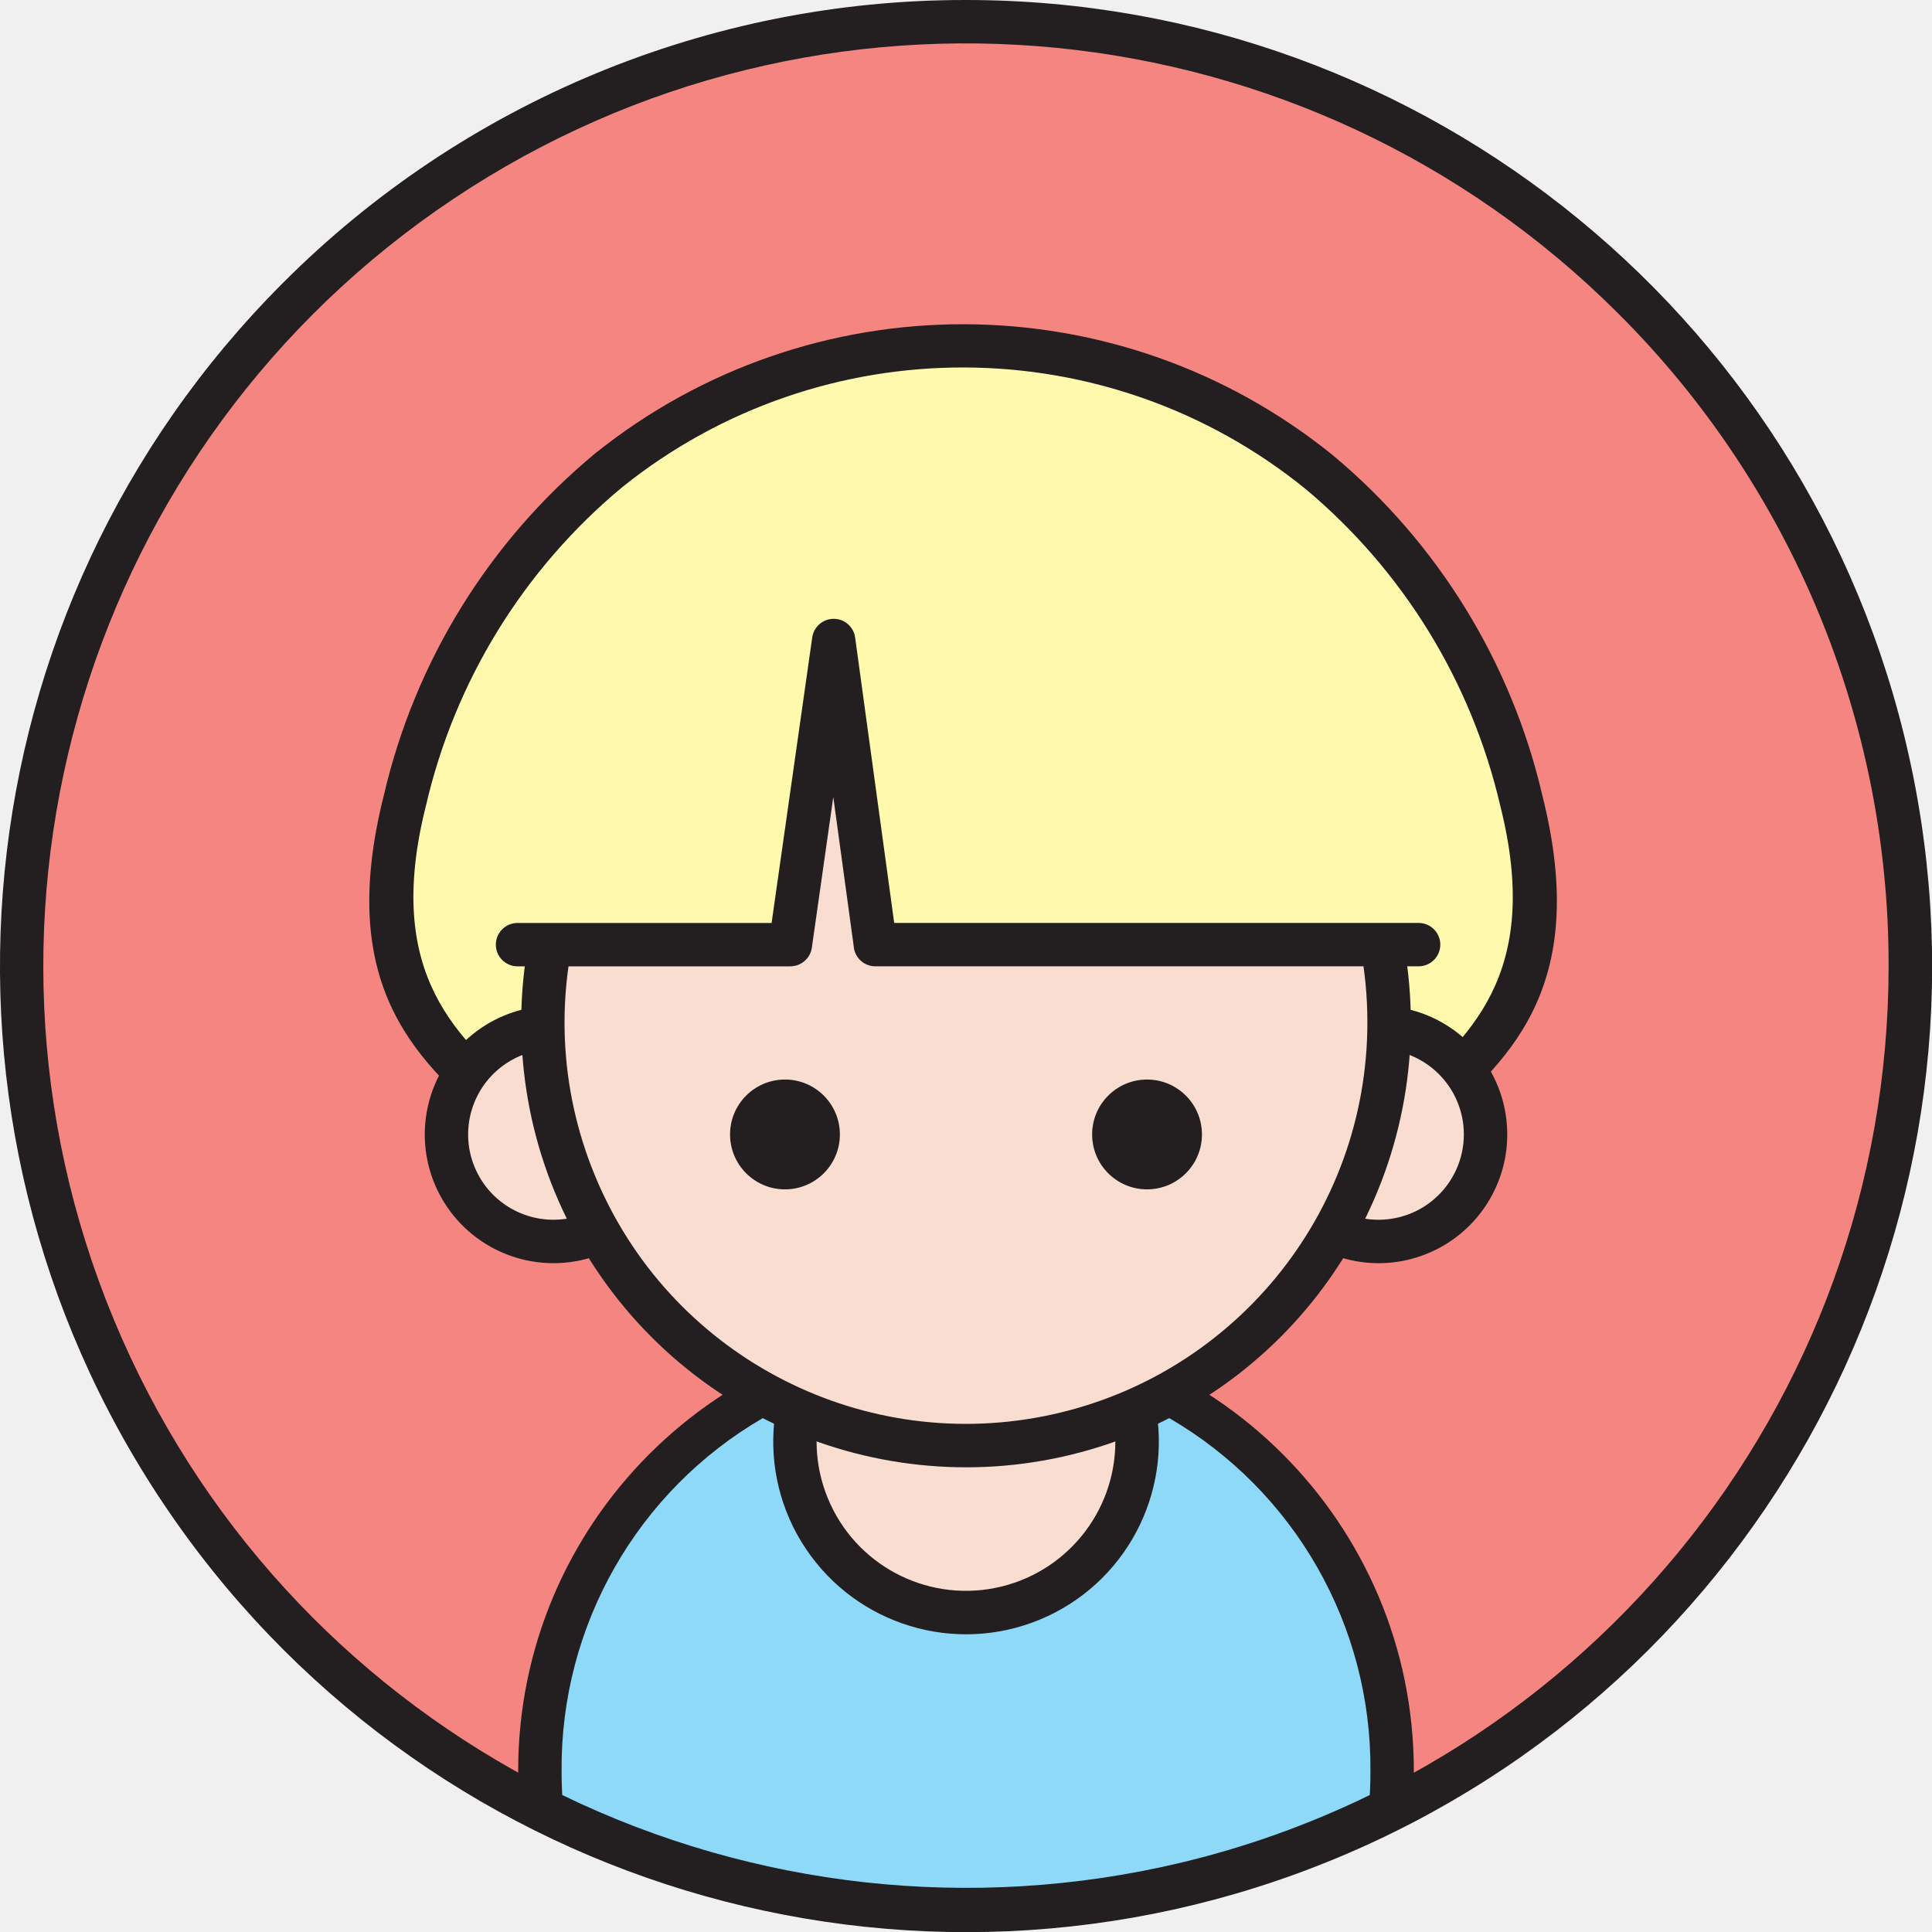
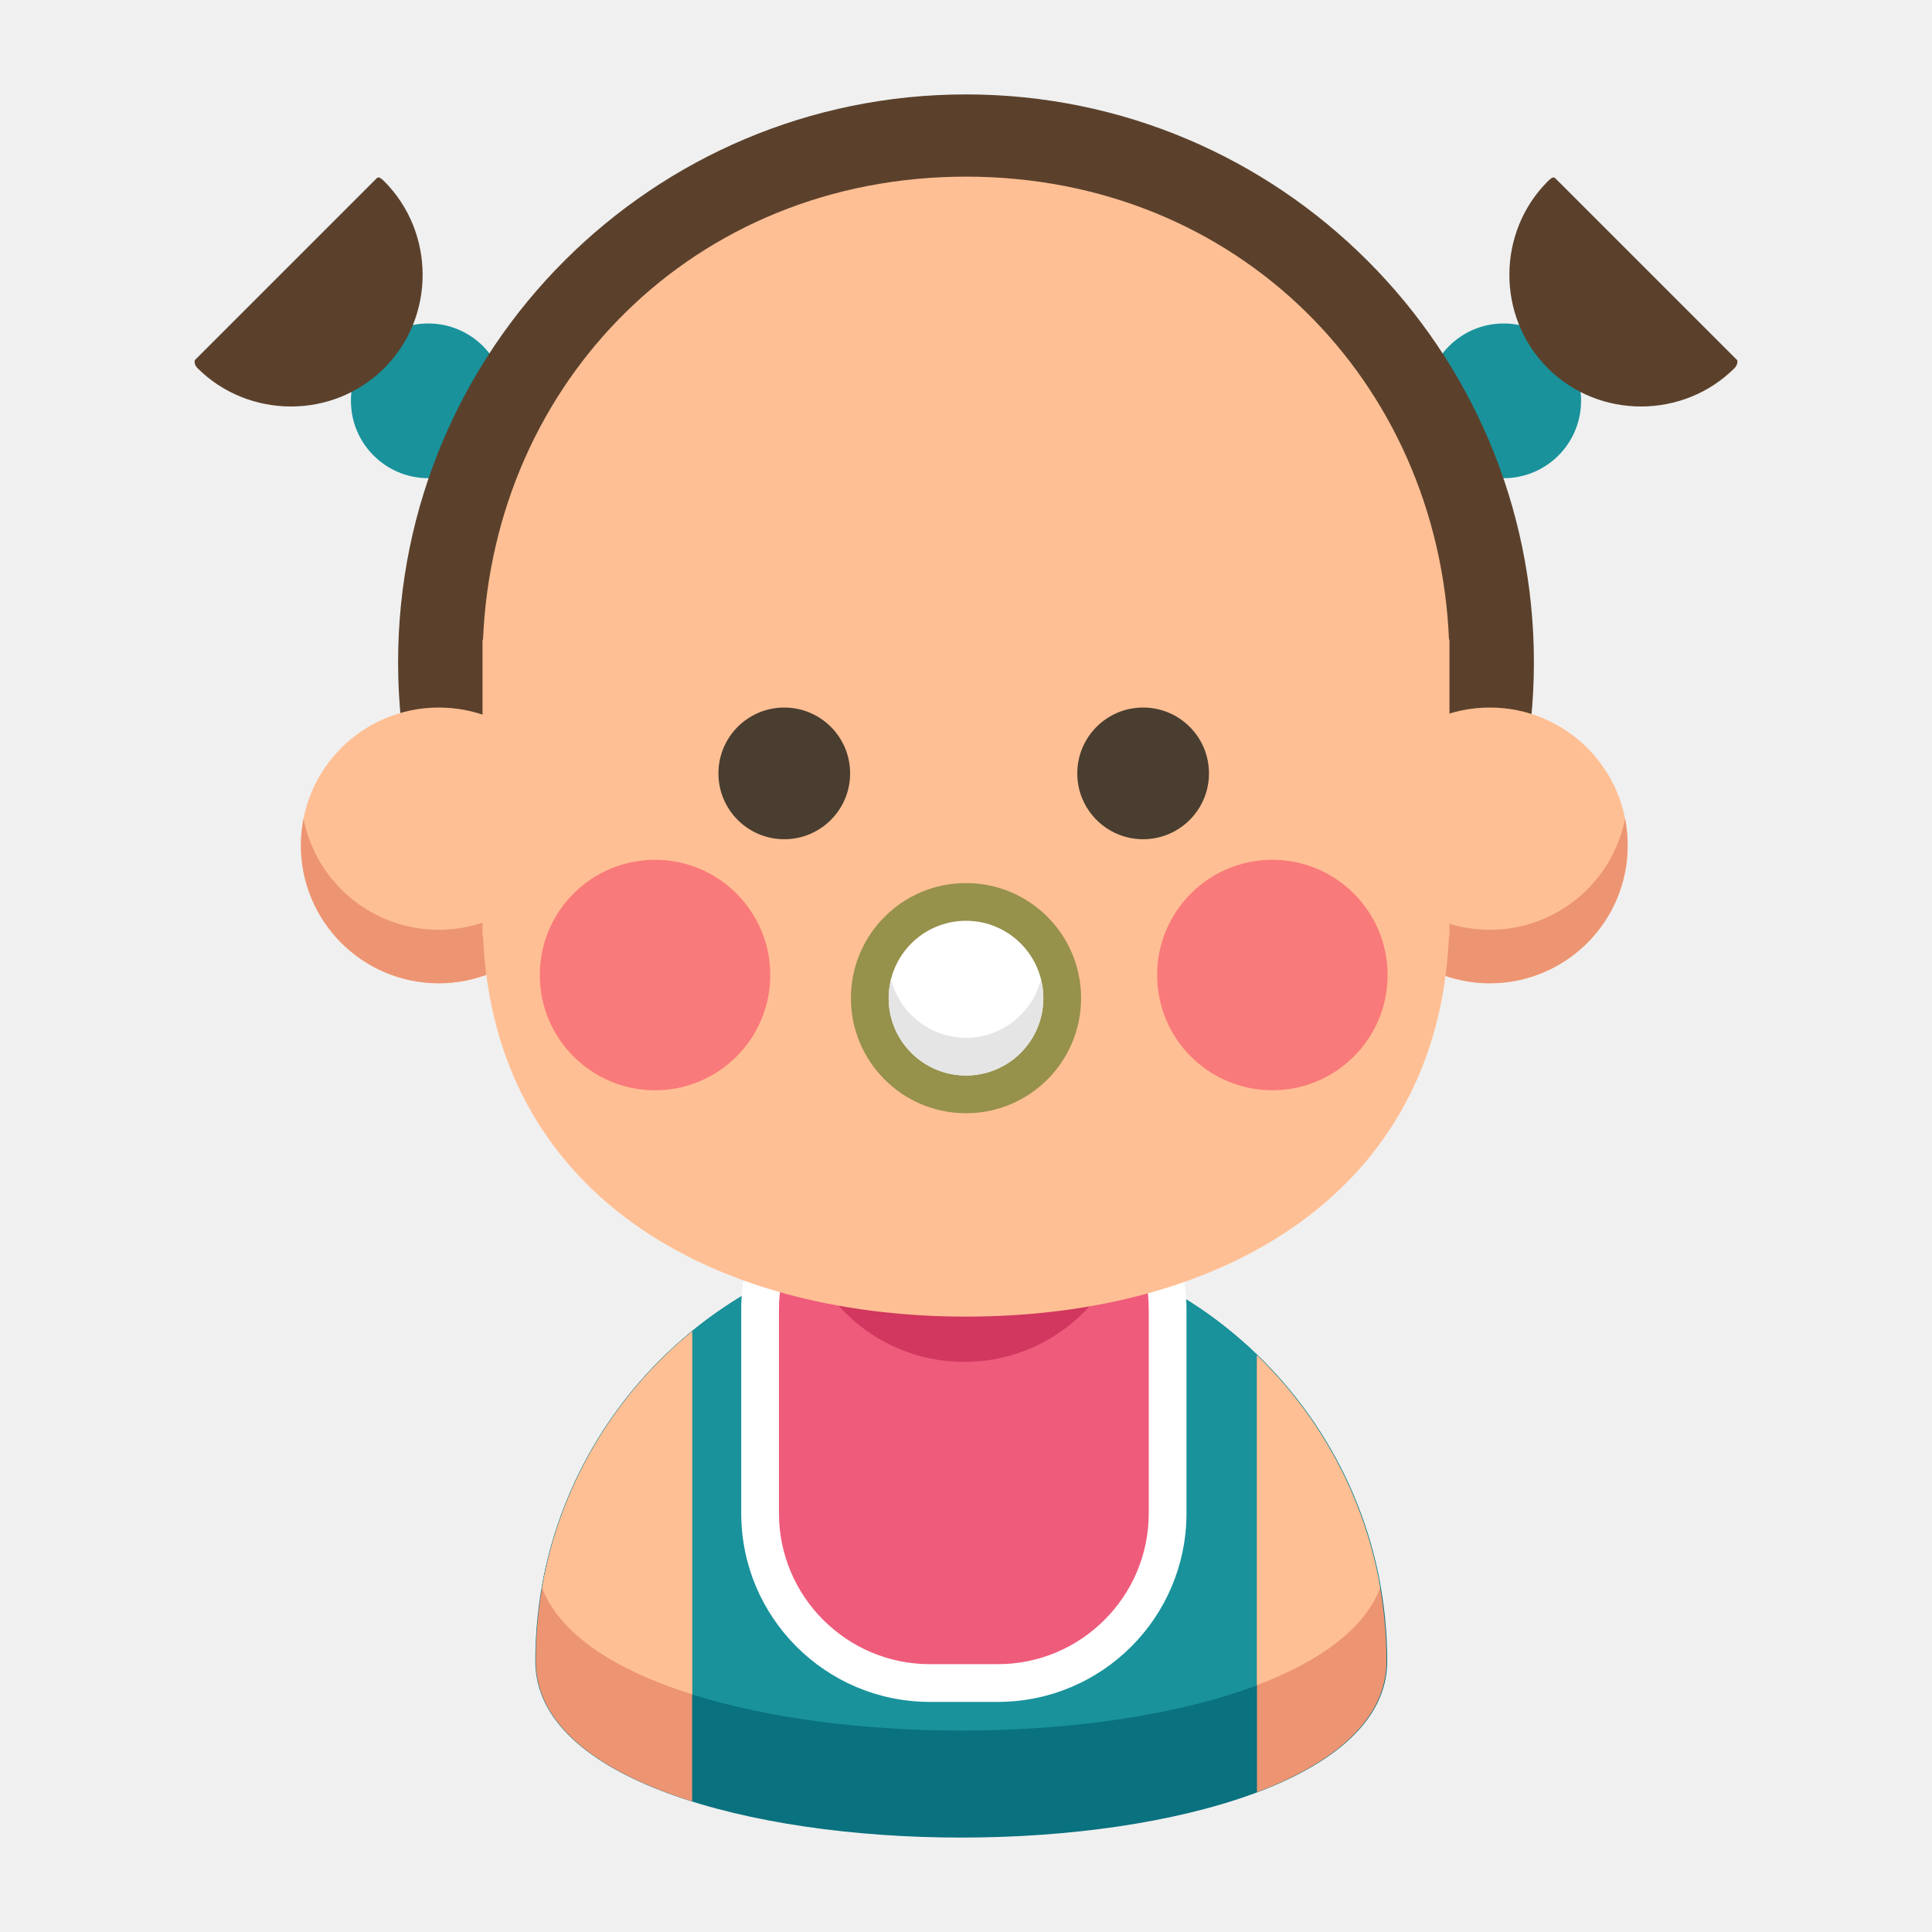
- <svg xmlns="http://www.w3.org/2000/svg" width="800px" height="800px" viewBox="0 0 89.048 89.048">
-   <defs>
-     <style>.a{fill:#f48580;}.b{fill:#231f20;}.b,.c,.d,.f{fill-rule:evenodd;}.c{fill:#fff9ae;}.d{fill:#8ed8f8;}.e,.f{fill:#f9ddd1;}</style>
-   </defs>
-   <circle class="a" cx="44.524" cy="44.524" r="43.524" />
-   <path class="b" d="M44.524,0a44.525,44.525,0,1,1-31.483,13.041A44.386,44.386,0,0,1,44.524,0Zm30.069,14.455A42.524,42.524,0,1,0,87.048,44.524,42.392,42.392,0,0,0,74.593,14.455Z" />
-   <path class="c" d="M24.16,51.817H64.619c3.69-3.161,7.697-6.222,5.494-14.939C66.616,23.043,55.577,16,44.511,15.941c-11.14-.06-22.31,6.955-25.844,20.937C16.463,45.595,20.47,48.656,24.16,51.817Z" />
-   <path class="b" d="M24.525,50.817H64.254l.08-.068c3.349-2.858,6.79-5.795,4.81-13.629a26.99,26.99,0,0,0-8.956-14.572,25.087,25.087,0,0,0-31.509-.094A26.995,26.995,0,0,0,19.636,37.12c-1.98,7.834,1.46,10.77,4.81,13.628l.08.069Zm40.094,2H24.16v-.003a.994.994,0,0,1-.649-.239l-.364-.311c-3.815-3.255-7.732-6.599-5.45-15.629A28.967,28.967,0,0,1,27.421,20.907a27.099,27.099,0,0,1,34.033.093,28.972,28.972,0,0,1,9.628,15.635c2.282,9.03-1.636,12.374-5.451,15.629L65.32,52.53A.998.998,0,0,1,64.619,52.817Z" />
-   <path class="d" d="M64.085,83.377a43.573,43.573,0,0,1-39.122,0c-.052-.581-.08-1.168-.08-1.762a19.641,19.641,0,0,1,39.281,0C64.165,82.209,64.137,82.796,64.085,83.377Z" />
-   <path class="b" d="M64.534,84.268a44.467,44.467,0,0,1-40.021,0,.998.998,0,0,1-.548-.866c-.026-.299-.046-.585-.058-.857-.016-.35-.024-.662-.024-.929a20.641,20.641,0,0,1,41.282,0c0,.267-.009.579-.024.929-.013.29-.035.598-.063.919a.995.995,0,0,1-.544.803l.001.002ZM54.36,85.87a42.22,42.22,0,0,0,8.774-3.135l.015-.277c.01-.236.016-.516.016-.843a18.641,18.641,0,1,0-37.281,0c0,.327.006.607.017.843l.014.277A42.685,42.685,0,0,0,54.36,85.87Z" />
-   <circle class="e" cx="44.524" cy="66.439" r="7.885" transform="translate(-30.3672 94.5074) rotate(-76.7174)" />
-   <path class="b" d="M44.524,57.554a8.886,8.886,0,1,1-6.282,2.603,8.856,8.856,0,0,1,6.282-2.603Zm4.868,4.016a6.885,6.885,0,1,0,2.016,4.868A6.864,6.864,0,0,0,49.392,61.571Z" />
-   <path class="f" d="M63.539,47.357a4.931,4.931,0,1,1-4.931,4.931A4.931,4.931,0,0,1,63.539,47.357Z" />
-   <path class="b" d="M63.539,46.357a5.932,5.932,0,1,1-4.194,1.737,5.913,5.913,0,0,1,4.194-1.737Zm2.78,3.151a3.932,3.932,0,1,0,1.151,2.78A3.92,3.92,0,0,0,66.319,49.508Z" />
-   <path class="f" d="M25.51,47.357a4.931,4.931,0,1,1-4.931,4.931A4.931,4.931,0,0,1,25.51,47.357Z" />
-   <path class="b" d="M25.51,46.357a5.932,5.932,0,1,1-4.194,1.737A5.913,5.913,0,0,1,25.51,46.357Zm2.78,3.151a3.932,3.932,0,1,0,1.151,2.78A3.92,3.92,0,0,0,28.29,49.508Z" />
-   <circle class="e" cx="44.524" cy="47.126" r="19.5" />
-   <path class="b" d="M44.524,26.626A20.501,20.501,0,1,1,30.029,32.63a20.437,20.437,0,0,1,14.496-6.005Zm13.082,7.418A18.501,18.501,0,1,0,63.024,47.126,18.443,18.443,0,0,0,57.606,34.044Z" />
-   <path class="b" d="M36.18,49.757a2.531,2.531,0,1,1-2.531,2.531A2.531,2.531,0,0,1,36.18,49.757Z" />
-   <path class="b" d="M52.868,49.757a2.531,2.531,0,1,1-2.531,2.531A2.531,2.531,0,0,1,52.868,49.757Z" />
-   <polygon class="c" points="64.898 36.639 65.648 43.539 40.345 43.539 38.425 29.514 36.43 43.539 23.648 43.539 26.647 29.439 40.597 22.989 51.847 23.289 62.198 28.989 64.898 36.639" />
-   <path class="b" d="M65.385,42.539a1,1,0,0,1,0,2H40.345a1,1,0,0,1-.998-.937l-.94-6.869L37.419,43.68a.999.999,0,0,1-.989.858v.002H23.854a1,1,0,0,1,0-2h11.71l1.873-13.165h.001a.998.998,0,0,1,1.976.008L41.215,42.539Z" />
+ <svg xmlns="http://www.w3.org/2000/svg" width="800px" height="800px" viewBox="0 0 512 512" enable-background="new 0 0 512 512" id="Daughter" version="1.1" xml:space="preserve">
+   <circle cx="113.5" cy="106.224" fill="#19929B" r="20.5" />
+   <path d="M101.836,48.062c13.436,13.435,13.669,35.829,0,49.498c-13.668,13.668-36.063,13.435-49.497,0  c-0.707-0.707-0.884-1.592-0.707-2.122c0,0,47.376-47.376,48.083-48.083C100.11,46.959,100.422,46.648,101.836,48.062z" fill="#5B412C" />
+   <circle cx="398.5" cy="106.224" fill="#19929B" r="20.5" />
+   <path d="M410.164,48.062c-13.436,13.435-13.669,35.829,0,49.498c13.668,13.668,36.063,13.435,49.497,0  c0.707-0.707,0.884-1.592,0.707-2.122c0,0-47.376-47.376-48.083-48.083C411.89,46.959,411.578,46.648,410.164,48.062z" fill="#5B412C" />
+   <circle cx="256" cy="175.521" fill="#5B412C" r="150.501" />
+   <path d="M367.626,440.221c0,62.344-225.763,62.344-225.763,0c0-62.342,50.538-112.881,112.881-112.881  S367.626,377.879,367.626,440.221z" fill="#0A717F" />
+   <path d="M254.745,327.34c-55.722,0-102.008,40.376-111.213,93.467c19.42,50.416,203.007,50.416,222.426,0  C356.754,367.716,310.467,327.34,254.745,327.34z" fill="#19929B" />
+   <path d="M141.987,440.221c0,17.054,16.9,29.436,41.443,37.159V352.843  C158.14,373.543,141.987,404.989,141.987,440.221z" fill="#ED9572" />
+   <path d="M367.432,440.221c0-31.801-13.158-60.522-34.318-81.038v115.745  C353.744,467.138,367.432,455.57,367.432,440.221z" fill="#ED9572" />
+   <path d="M143.656,420.807c4.819,12.511,19.754,21.914,39.775,28.215v-96.183  C162.895,369.649,148.383,393.546,143.656,420.807z" fill="#FFBF94" />
+   <path d="M365.764,420.807c-4.159-23.99-15.897-45.376-32.649-61.62v87.376  C349.518,440.365,361.535,431.783,365.764,420.807z" fill="#FFBF94" />
+   <path d="M314.432,401.021c0,27.614-22.386,50-50,50h-18c-27.614,0-50-22.386-50-50v-54c0-27.614,22.386-50,50-50h18  c27.614,0,50,22.386,50,50V401.021z" fill="#FFFFFF" />
+   <g>
+     <path d="M246.432,441.021c-22.056,0-40-17.943-40-40v-54c0-22.057,17.944-40,40-40h18c22.056,0,40,17.943,40,40v54   c0,22.057-17.944,40-40,40H246.432z" fill="#EF5B7B" />
+   </g>
+   <path d="M255.547,298.75c-19.941,0-36.826,13.057-42.592,31.084c5.766,18.027,22.65,31.083,42.592,31.083  s36.827-13.056,42.593-31.083C292.374,311.807,275.488,298.75,255.547,298.75z" fill="#D1375F" />
+   <circle cx="116.278" cy="224.042" fill="#FFBF94" r="36.537" />
+   <path d="M116.277,246.399c-17.752,0-32.541-12.662-35.843-29.447c-0.451,2.294-0.693,4.663-0.693,7.089  c0,20.178,16.358,36.537,36.536,36.537c20.18,0,36.537-16.358,36.537-36.537c0-2.426-0.242-4.795-0.693-7.089  C148.82,233.737,134.03,246.399,116.277,246.399z" fill="#ED9572" />
+   <circle cx="394.816" cy="224.042" fill="#FFBF94" r="36.537" />
+   <path d="M394.816,246.399c-17.753,0-32.542-12.662-35.844-29.447c-0.451,2.294-0.693,4.663-0.693,7.089  c0,20.178,16.358,36.537,36.537,36.537s36.536-16.358,36.536-36.537c0-2.426-0.242-4.795-0.693-7.089  C427.358,233.737,412.568,246.399,394.816,246.399z" fill="#ED9572" />
+   <path d="M383.997,169.509C381.14,101.284,328.226,46.844,256.03,46.813v-0.001c-0.01,0-0.02,0-0.029,0  s-0.02,0-0.031,0v0.001c-72.193,0.031-125.107,54.471-127.965,122.696h-0.125v78.526h0.125  C130.86,316.26,188.134,348.9,255.97,348.92l0,0c0.012,0,0.021,0,0.031,0s0.02,0,0.029,0l0,0  c67.836-0.02,125.109-32.66,127.967-100.884h0.123v-78.526H383.997z" fill="#FFBF94" />
+   <circle cx="173.592" cy="258.396" fill="#F97A7A" r="30.538" />
+   <circle cx="337.188" cy="258.396" fill="#F97A7A" r="30.538" />
+   <circle cx="207.841" cy="204.955" fill="#493E2F" r="17.45" />
+   <circle cx="302.94" cy="204.955" fill="#493E2F" r="17.45" />
+   <circle cx="256" cy="264.521" fill="#96914B" r="30.5" />
+   <circle cx="256" cy="264.521" fill="#FFFFFF" r="20.5" />
+   <path d="M256,275.021c-9.594,0-17.625-6.6-19.861-15.5c-0.402,1.604-0.639,3.271-0.639,5  c0,11.322,9.178,20.5,20.5,20.5s20.5-9.178,20.5-20.5c0-1.729-0.238-3.396-0.641-5C273.625,268.422,265.594,275.021,256,275.021z" fill="#E5E5E5" />
</svg>
